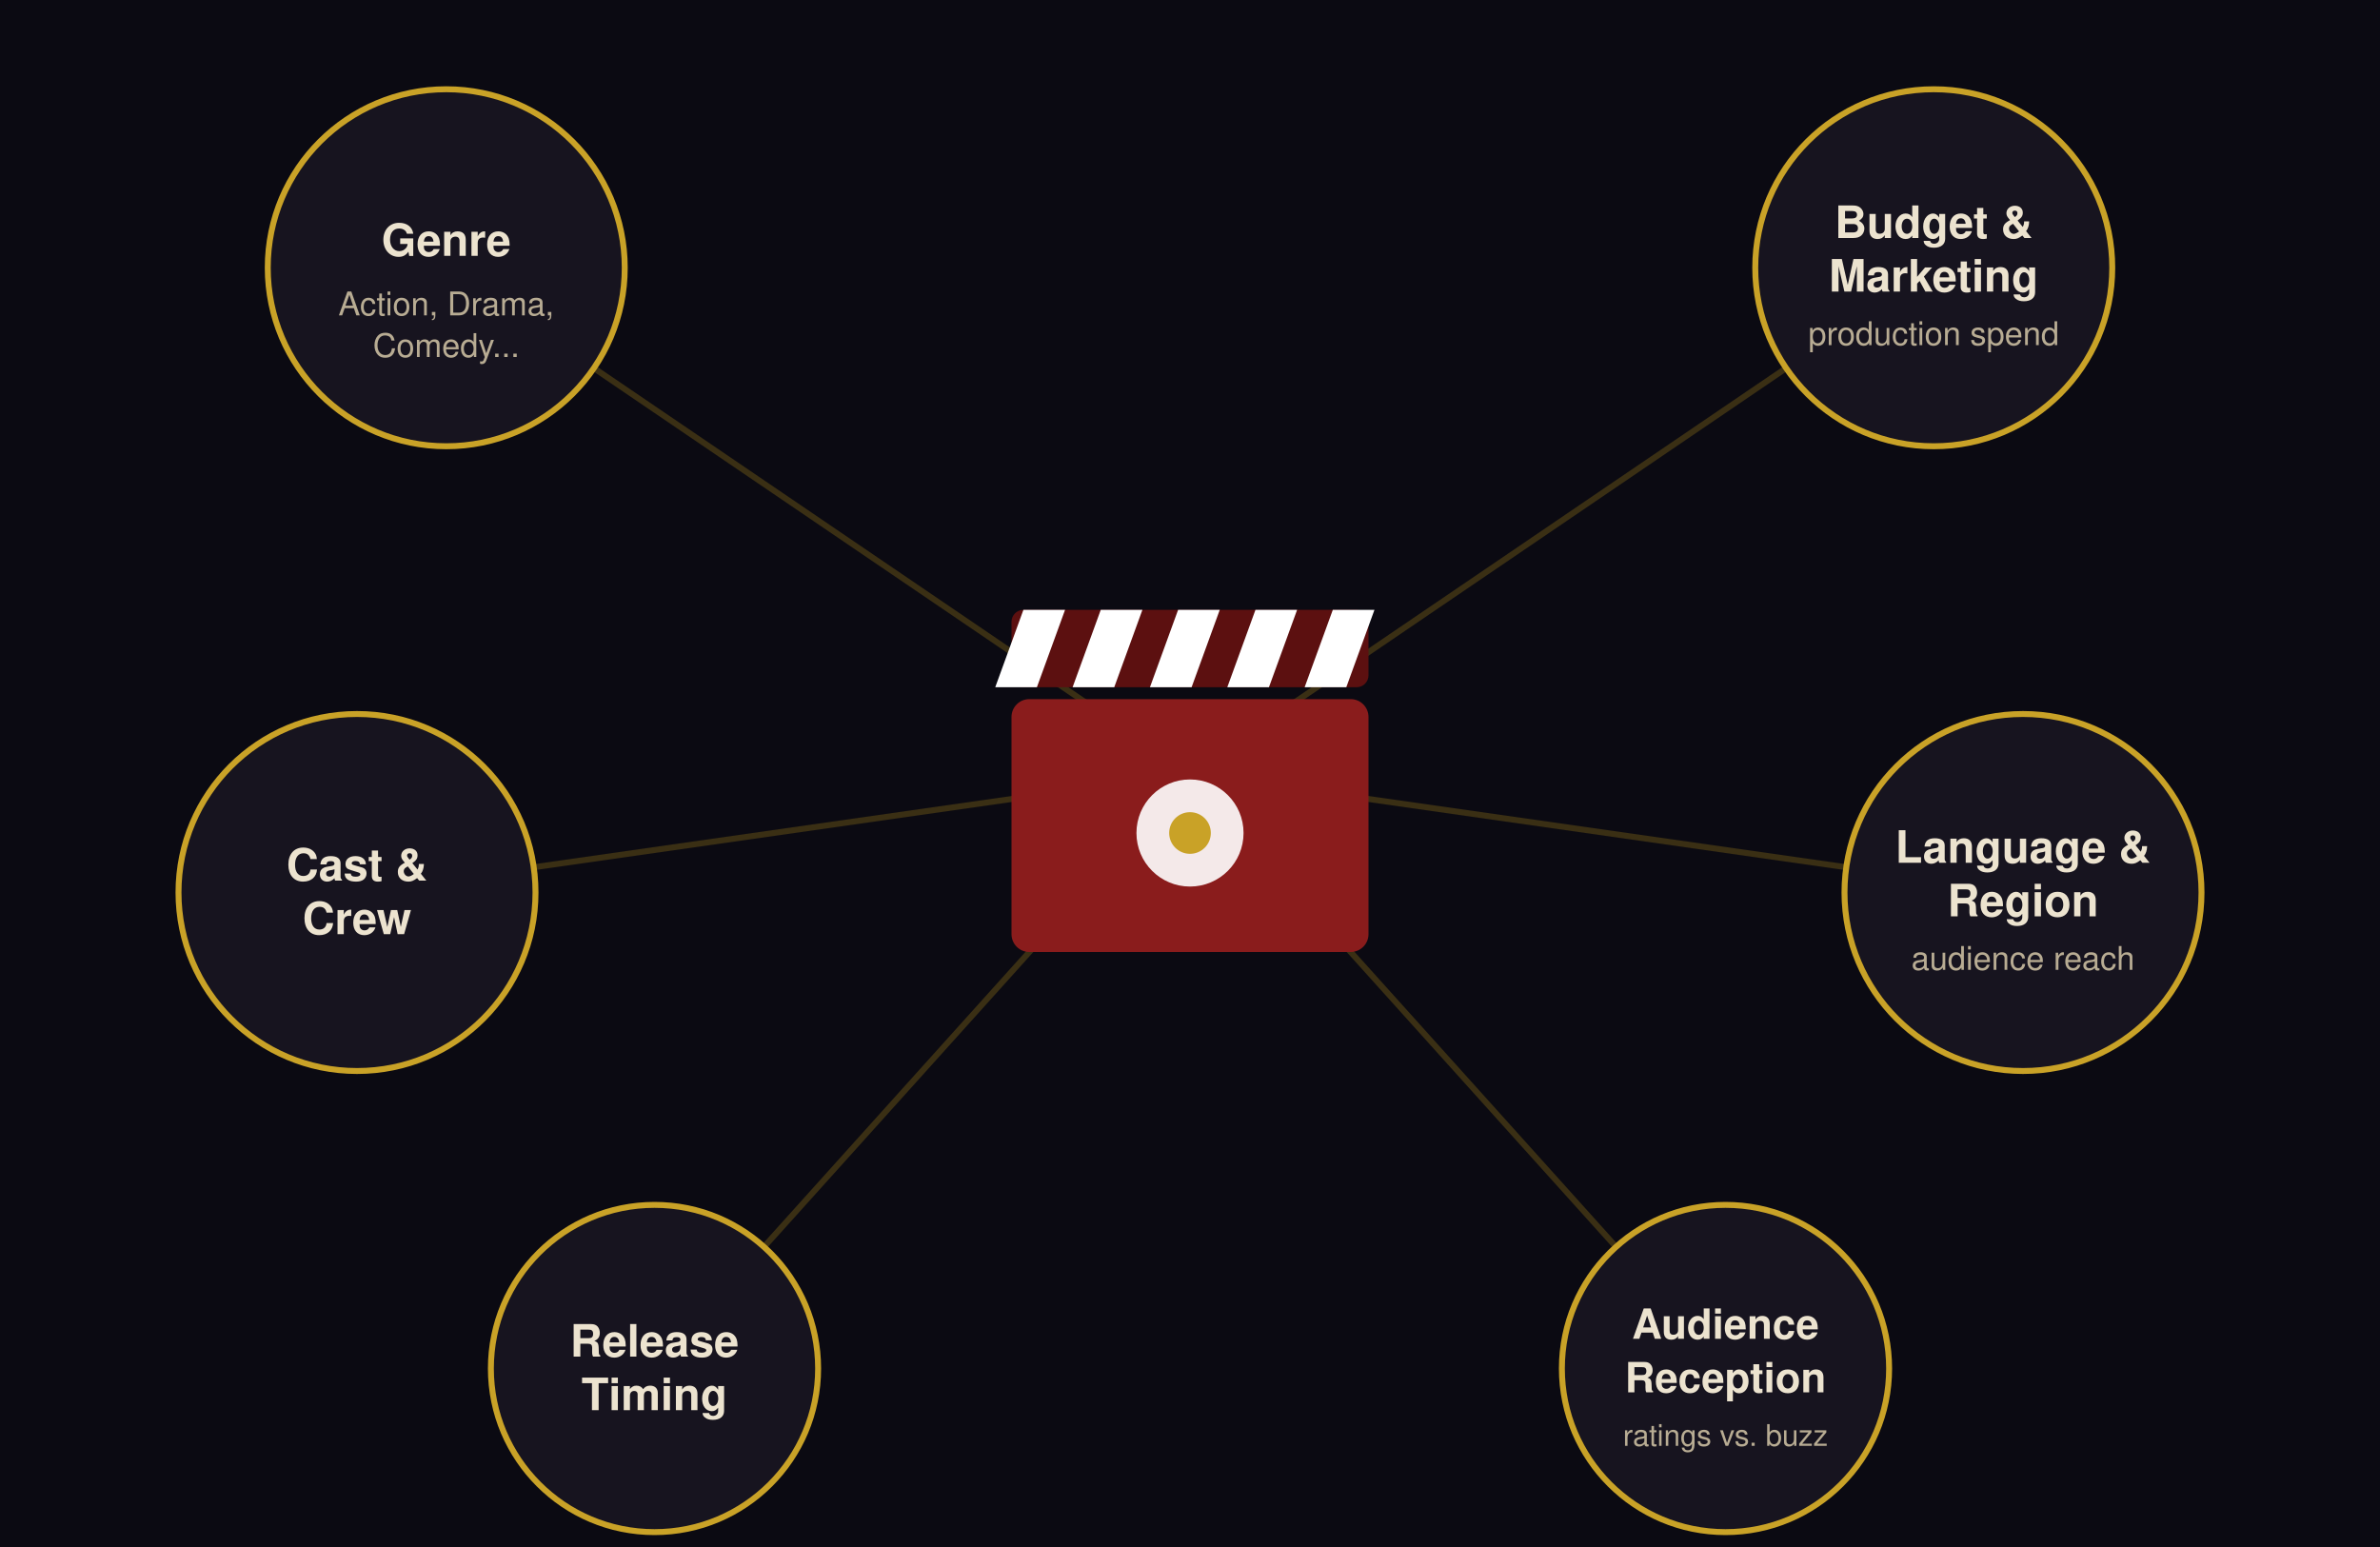
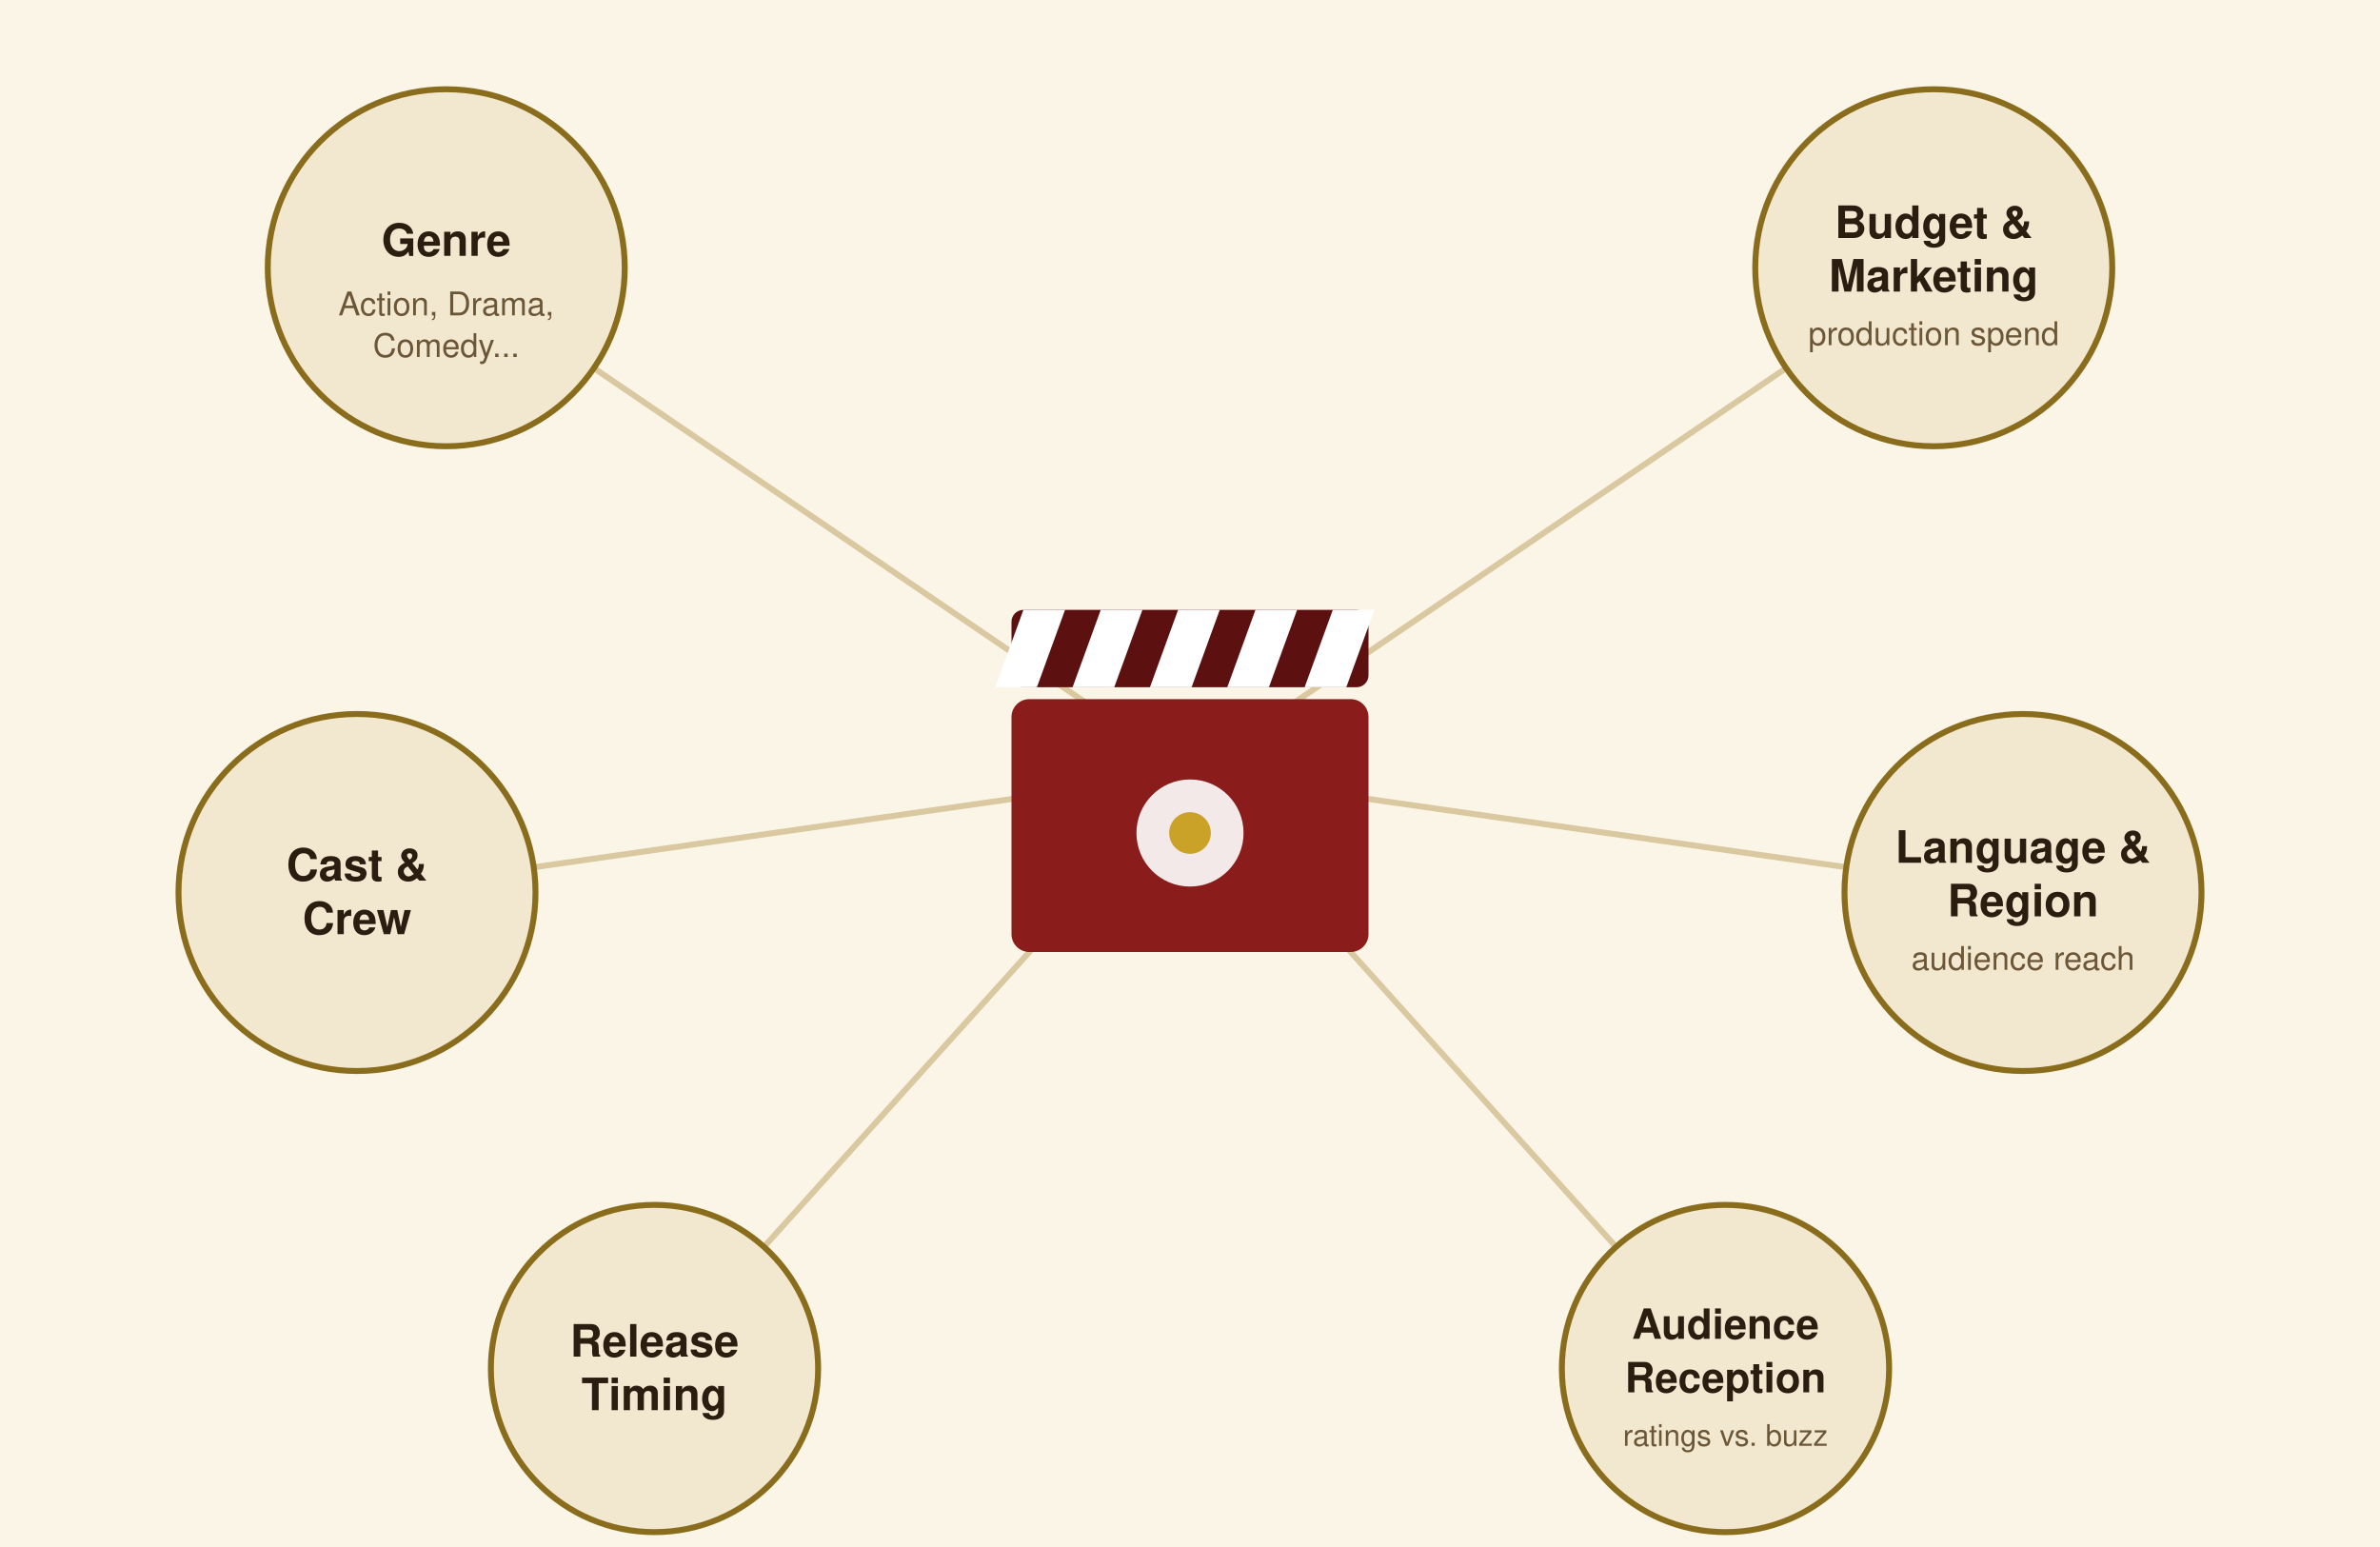
<svg xmlns="http://www.w3.org/2000/svg" viewBox="0 0 800 520" width="800" height="520">
-   <rect width="800" height="520" fill="#0b0a12" />
-   <g stroke="#3a2f14" stroke-width="2">
+   <rect width="800" height="520" fill="#faf5e6" />
+   <g stroke="#d9c8a0" stroke-width="2">
    <line x1="400" y1="260" x2="150" y2="90" />
    <line x1="400" y1="260" x2="650" y2="90" />
    <line x1="400" y1="260" x2="120" y2="300" />
    <line x1="400" y1="260" x2="680" y2="300" />
    <line x1="400" y1="260" x2="220" y2="460" />
    <line x1="400" y1="260" x2="580" y2="460" />
  </g>
  <g transform="translate(340,205)">
    <rect x="0" y="30" width="120" height="85" rx="6" fill="#8a1c1c" />
    <rect x="0" y="0" width="120" height="26" rx="4" fill="#5c1010" />
    <g fill="#ffffff">
      <rect x="4" y="0" width="14" height="26" transform="skewX(-20)" />
      <rect x="30" y="0" width="14" height="26" transform="skewX(-20)" />
      <rect x="56" y="0" width="14" height="26" transform="skewX(-20)" />
      <rect x="82" y="0" width="14" height="26" transform="skewX(-20)" />
      <rect x="108" y="0" width="14" height="26" transform="skewX(-20)" />
    </g>
    <circle cx="60" cy="75" r="18" fill="#ffffff" opacity="0.9" />
    <circle cx="60" cy="75" r="7" fill="#c9a227" />
  </g>
  <g font-family="Helvetica, Arial, sans-serif" text-anchor="middle">
    <g transform="translate(150,90)">
-       <circle r="60" fill="#17141f" stroke="#c9a227" stroke-width="2" />
-       <text y="-4" font-size="15" font-weight="700" fill="#ece3cf">Genre</text>
-       <text y="16" font-size="11" fill="#b8ac93">Action, Drama,</text>
-       <text y="30" font-size="11" fill="#b8ac93">Comedy...</text>
+       <circle r="60" fill="#f2e8cf" stroke="#8a6d1c" stroke-width="2" />
+       <text y="-4" font-size="15" font-weight="700" fill="#2b1d10">Genre</text>
+       <text y="16" font-size="11" fill="#6b5738">Action, Drama,</text>
+       <text y="30" font-size="11" fill="#6b5738">Comedy...</text>
    </g>
    <g transform="translate(650,90)">
-       <circle r="60" fill="#17141f" stroke="#c9a227" stroke-width="2" />
-       <text y="-10" font-size="15" font-weight="700" fill="#ece3cf">Budget &amp;</text>
-       <text y="8" font-size="15" font-weight="700" fill="#ece3cf">Marketing</text>
-       <text y="26" font-size="11" fill="#b8ac93">production spend</text>
+       <circle r="60" fill="#f2e8cf" stroke="#8a6d1c" stroke-width="2" />
+       <text y="-10" font-size="15" font-weight="700" fill="#2b1d10">Budget &amp;</text>
+       <text y="8" font-size="15" font-weight="700" fill="#2b1d10">Marketing</text>
+       <text y="26" font-size="11" fill="#6b5738">production spend</text>
    </g>
    <g transform="translate(120,300)">
-       <circle r="60" fill="#17141f" stroke="#c9a227" stroke-width="2" />
-       <text y="-4" font-size="15" font-weight="700" fill="#ece3cf">Cast &amp;</text>
-       <text y="14" font-size="15" font-weight="700" fill="#ece3cf">Crew</text>
+       <circle r="60" fill="#f2e8cf" stroke="#8a6d1c" stroke-width="2" />
+       <text y="-4" font-size="15" font-weight="700" fill="#2b1d10">Cast &amp;</text>
+       <text y="14" font-size="15" font-weight="700" fill="#2b1d10">Crew</text>
    </g>
    <g transform="translate(680,300)">
-       <circle r="60" fill="#17141f" stroke="#c9a227" stroke-width="2" />
-       <text y="-10" font-size="15" font-weight="700" fill="#ece3cf">Language &amp;</text>
-       <text y="8" font-size="15" font-weight="700" fill="#ece3cf">Region</text>
-       <text y="26" font-size="11" fill="#b8ac93">audience reach</text>
+       <circle r="60" fill="#f2e8cf" stroke="#8a6d1c" stroke-width="2" />
+       <text y="-10" font-size="15" font-weight="700" fill="#2b1d10">Language &amp;</text>
+       <text y="8" font-size="15" font-weight="700" fill="#2b1d10">Region</text>
+       <text y="26" font-size="11" fill="#6b5738">audience reach</text>
    </g>
    <g transform="translate(220,460)">
-       <circle r="55" fill="#17141f" stroke="#c9a227" stroke-width="2" />
-       <text y="-4" font-size="15" font-weight="700" fill="#ece3cf">Release</text>
-       <text y="14" font-size="15" font-weight="700" fill="#ece3cf">Timing</text>
+       <circle r="55" fill="#f2e8cf" stroke="#8a6d1c" stroke-width="2" />
+       <text y="-4" font-size="15" font-weight="700" fill="#2b1d10">Release</text>
+       <text y="14" font-size="15" font-weight="700" fill="#2b1d10">Timing</text>
    </g>
    <g transform="translate(580,460)">
-       <circle r="55" fill="#17141f" stroke="#c9a227" stroke-width="2" />
-       <text y="-10" font-size="14" font-weight="700" fill="#ece3cf">Audience</text>
-       <text y="8" font-size="14" font-weight="700" fill="#ece3cf">Reception</text>
-       <text y="26" font-size="10" fill="#b8ac93">ratings vs. buzz</text>
+       <circle r="55" fill="#f2e8cf" stroke="#8a6d1c" stroke-width="2" />
+       <text y="-10" font-size="14" font-weight="700" fill="#2b1d10">Audience</text>
+       <text y="8" font-size="14" font-weight="700" fill="#2b1d10">Reception</text>
+       <text y="26" font-size="10" fill="#6b5738">ratings vs. buzz</text>
    </g>
  </g>
</svg>
